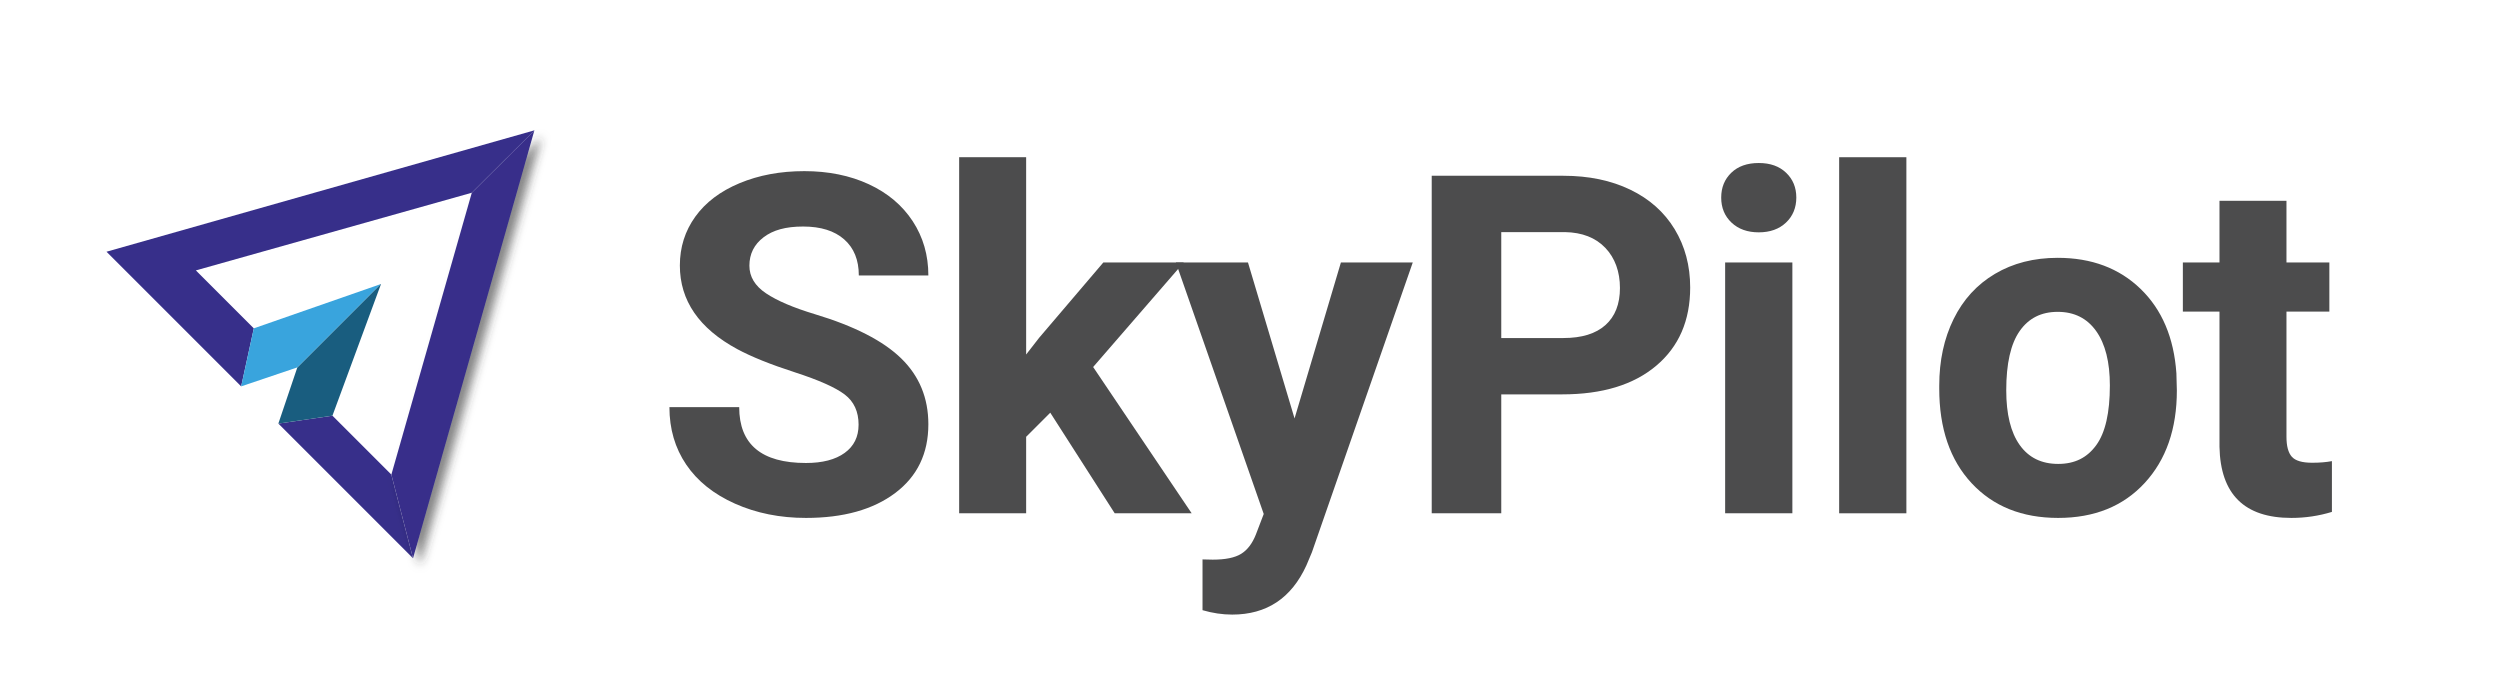
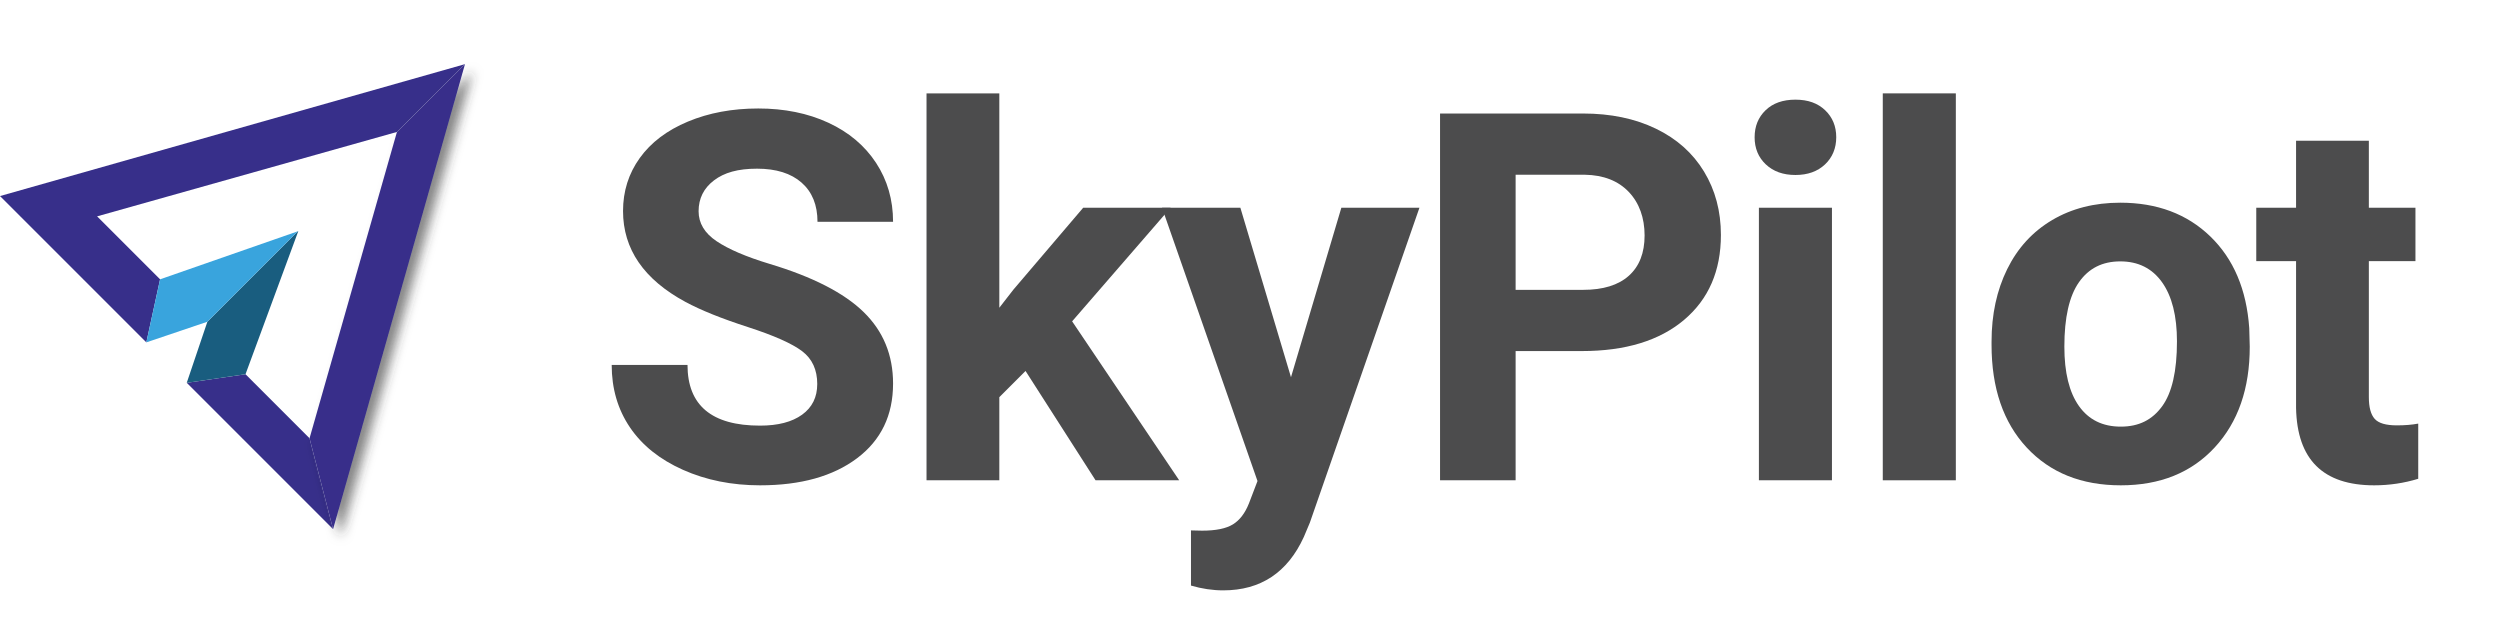
- <svg xmlns="http://www.w3.org/2000/svg" viewBox="0 0 2548.69 702.54">
+ <svg xmlns="http://www.w3.org/2000/svg" viewBox="0 0 2345.46 581.76">
  <defs>
    <style>
      .cls-1 {
        fill: none;
      }

      .cls-2, .cls-3 {
        fill: #372f8a;
      }

      .cls-4 {
        fill: #195d7f;
      }

      .cls-5 {
        fill: #39a4dd;
      }

      .cls-6 {
        fill: #4c4c4d;
      }

      .cls-3 {
        filter: url(#drop-shadow-1);
      }
    </style>
    <filter id="drop-shadow-1" filterUnits="userSpaceOnUse">
      <feOffset dx="7" dy="7" />
      <feGaussianBlur result="blur" stdDeviation="5" />
      <feFlood flood-color="#333" flood-opacity=".6" />
      <feComposite in2="blur" operator="in" />
      <feComposite in="SourceGraphic" />
    </filter>
  </defs>
-   <g id="skypilot-text">
+   <g id="skypilot_text" data-name="skypilot text">
    <g>
-       <path class="cls-6" d="M875.31,433.01c0-13.39-4.73-23.67-14.18-30.84-9.45-7.17-26.47-14.73-51.05-22.69-24.58-7.95-44.04-15.79-58.37-23.51-39.08-21.11-58.61-49.55-58.61-85.31,0-18.59,5.24-35.17,15.72-49.75,10.48-14.57,25.52-25.96,45.14-34.15,19.62-8.19,41.63-12.29,66.05-12.29s46.48,4.45,65.7,13.35c19.22,8.9,34.15,21.47,44.78,37.69,10.63,16.23,15.95,34.66,15.95,55.3h-70.9c0-15.75-4.96-28-14.89-36.75s-23.87-13.12-41.83-13.12-30.8,3.66-40.41,10.99c-9.61,7.33-14.42,16.98-14.42,28.95,0,11.19,5.63,20.56,16.9,28.12,11.26,7.56,27.85,14.65,49.75,21.27,40.33,12.13,69.72,27.18,88.15,45.14s27.65,40.33,27.65,67.12c0,29.78-11.27,53.14-33.79,70.07-22.53,16.94-52.86,25.41-90.99,25.41-26.47,0-50.57-4.84-72.32-14.53s-38.33-22.96-49.75-39.82c-11.42-16.86-17.13-36.39-17.13-58.61h71.13c0,37.97,22.69,56.96,68.06,56.96,16.86,0,30.01-3.43,39.47-10.28s14.18-16.42,14.18-28.71Z" />
-       <path class="cls-6" d="M1070.71,420.72l-24.58,24.58v77.99h-68.3V160.29h68.3v201.12l13.23-17.02,65.46-76.81h82.01l-92.4,106.58,100.44,149.12h-78.46l-65.7-102.57Z" />
-       <path class="cls-6" d="M1319.75,426.63l47.27-159.05h73.26l-102.8,295.41-5.67,13.47c-15.28,33.4-40.49,50.1-75.62,50.1-9.93,0-20.01-1.5-30.25-4.49v-51.76l10.4,.24c12.92,0,22.57-1.97,28.95-5.91,6.38-3.94,11.38-10.48,15.01-19.62l8.04-21.03-89.57-256.42h73.5l47.5,159.05Z" />
-       <path class="cls-6" d="M1530.5,402.05v121.24h-70.9V179.19h134.23c25.84,0,48.57,4.73,68.18,14.18s34.7,22.89,45.26,40.29c10.55,17.41,15.83,37.22,15.83,59.44,0,33.72-11.54,60.3-34.62,79.76-23.08,19.46-55.03,29.19-95.83,29.19h-62.15Zm0-57.43h63.34c18.75,0,33.04-4.41,42.89-13.23,9.84-8.82,14.77-21.42,14.77-37.81s-4.96-30.49-14.89-40.88-23.63-15.75-41.12-16.07h-64.99v108Z" />
-       <path class="cls-6" d="M1754.73,201.41c0-10.24,3.43-18.67,10.28-25.29s16.19-9.93,28-9.93,20.95,3.31,27.89,9.93c6.93,6.62,10.4,15.05,10.4,25.29s-3.51,18.91-10.52,25.52c-7.01,6.62-16.27,9.93-27.77,9.93s-20.76-3.31-27.77-9.93c-7.01-6.62-10.52-15.12-10.52-25.52Zm72.55,321.88h-68.54v-255.71h68.54v255.71Z" />
-       <path class="cls-6" d="M1943.51,523.29h-68.54V160.29h68.54v363Z" />
-       <path class="cls-6" d="M1977.02,393.07c0-25.36,4.88-47.97,14.65-67.83,9.77-19.85,23.83-35.21,42.18-46.08,18.35-10.87,39.66-16.31,63.93-16.31,34.5,0,62.66,10.56,84.49,31.67,21.82,21.11,33.99,49.79,36.51,86.02l.47,17.49c0,39.23-10.95,70.7-32.85,94.41-21.9,23.71-51.28,35.57-88.15,35.57s-66.29-11.82-88.27-35.45-32.97-55.77-32.97-96.42v-3.07Zm68.3,4.85c0,24.3,4.57,42.88,13.71,55.74,9.14,12.86,22.21,19.29,39.23,19.29s29.46-6.35,38.76-19.05c9.29-12.7,13.94-33.02,13.94-60.95,0-23.82-4.65-42.29-13.94-55.39-9.3-13.09-22.37-19.64-39.23-19.64s-29.62,6.51-38.76,19.53c-9.14,13.02-13.71,33.18-13.71,60.47Z" />
-       <path class="cls-6" d="M2331,204.72v62.86h43.72v50.1h-43.72v127.62c0,9.45,1.81,16.23,5.44,20.32,3.62,4.1,10.55,6.14,20.8,6.14,7.56,0,14.26-.55,20.09-1.65v51.76c-13.39,4.1-27.18,6.14-41.36,6.14-47.9,0-72.32-24.18-73.26-72.55v-137.78h-37.34v-50.1h37.34v-62.86h68.3Z" />
+       <path class="cls-6" d="M766.73,360.32c0-13.39-4.73-23.67-14.18-30.84-9.45-7.17-26.47-14.73-51.05-22.69-24.58-7.95-44.04-15.79-58.37-23.51-39.08-21.11-58.61-49.55-58.61-85.31,0-18.59,5.24-35.17,15.72-49.75,10.48-14.57,25.52-25.96,45.14-34.15,19.62-8.19,41.63-12.29,66.05-12.29s46.48,4.45,65.7,13.35c19.22,8.9,34.15,21.47,44.78,37.69,10.63,16.23,15.95,34.66,15.95,55.3h-70.9c0-15.75-4.96-28-14.89-36.75s-23.87-13.12-41.83-13.12-30.8,3.66-40.41,10.99c-9.61,7.33-14.42,16.98-14.42,28.95,0,11.19,5.63,20.56,16.9,28.12,11.26,7.56,27.85,14.65,49.75,21.27,40.33,12.13,69.72,27.18,88.15,45.14s27.65,40.33,27.65,67.12c0,29.78-11.27,53.14-33.79,70.07-22.53,16.94-52.86,25.41-90.99,25.41-26.47,0-50.57-4.84-72.32-14.53s-38.33-22.96-49.75-39.82c-11.42-16.86-17.13-36.39-17.13-58.61h71.13c0,37.97,22.69,56.96,68.06,56.96,16.86,0,30.01-3.43,39.47-10.28s14.18-16.42,14.18-28.71Z" />
+       <path class="cls-6" d="M962.13,348.03l-24.58,24.58v77.99h-68.3V87.6h68.3v201.12l13.23-17.02,65.46-76.81h82.01l-92.4,106.58,100.44,149.12h-78.46l-65.7-102.57Z" />
+       <path class="cls-6" d="M1211.17,353.94l47.27-159.05h73.26l-102.8,295.41-5.67,13.47c-15.28,33.4-40.49,50.1-75.62,50.1-9.93,0-20.01-1.5-30.25-4.49v-51.76l10.4,.24c12.92,0,22.57-1.97,28.95-5.91,6.38-3.94,11.38-10.48,15.01-19.62l8.04-21.03-89.57-256.42h73.5l47.5,159.05Z" />
+       <path class="cls-6" d="M1421.93,329.36v121.24h-70.9V106.5h134.23c25.84,0,48.57,4.73,68.18,14.18s34.7,22.89,45.26,40.29c10.55,17.41,15.83,37.22,15.83,59.44,0,33.72-11.54,60.3-34.62,79.76-23.08,19.46-55.03,29.19-95.83,29.19h-62.15Zm0-57.43h63.34c18.75,0,33.04-4.41,42.89-13.23,9.84-8.82,14.77-21.42,14.77-37.81s-4.96-30.49-14.89-40.88-23.63-15.75-41.12-16.07h-64.99v108Z" />
+       <path class="cls-6" d="M1646.16,128.72c0-10.24,3.43-18.67,10.28-25.29s16.19-9.93,28-9.93,20.95,3.31,27.89,9.93c6.93,6.62,10.4,15.05,10.4,25.29s-3.51,18.91-10.52,25.52c-7.01,6.62-16.27,9.93-27.77,9.93s-20.76-3.31-27.77-9.93c-7.01-6.62-10.52-15.12-10.52-25.52Zm72.55,321.88h-68.54V194.89h68.54v255.71Z" />
+       <path class="cls-6" d="M1834.93,450.6h-68.54V87.6h68.54V450.6Z" />
+       <path class="cls-6" d="M1868.45,320.38c0-25.36,4.88-47.97,14.65-67.83,9.77-19.85,23.83-35.21,42.18-46.08,18.35-10.87,39.66-16.31,63.93-16.31,34.5,0,62.66,10.56,84.49,31.67,21.82,21.11,33.99,49.79,36.51,86.02l.47,17.49c0,39.23-10.95,70.7-32.85,94.41-21.9,23.71-51.28,35.57-88.15,35.57s-66.29-11.82-88.27-35.45-32.97-55.77-32.97-96.42v-3.07Zm68.3,4.85c0,24.3,4.57,42.88,13.71,55.74,9.14,12.86,22.21,19.29,39.23,19.29s29.46-6.35,38.76-19.05c9.29-12.7,13.94-33.02,13.94-60.95,0-23.82-4.65-42.29-13.94-55.39-9.3-13.09-22.37-19.64-39.23-19.64s-29.62,6.51-38.76,19.53c-9.14,13.02-13.71,33.18-13.71,60.47Z" />
+       <path class="cls-6" d="M2222.42,132.03v62.86h43.72v50.1h-43.72v127.62c0,9.45,1.81,16.23,5.44,20.32,3.62,4.1,10.55,6.14,20.8,6.14,7.56,0,14.26-.55,20.09-1.65v51.76c-13.39,4.1-27.18,6.14-41.36,6.14-47.9,0-72.32-24.18-73.26-72.55V244.99h-37.34v-50.1h37.34v-62.86h68.3Z" />
    </g>
  </g>
-   <g id="skypilot-logo">
-     <line class="cls-1" x1="108.58" y1="256.63" x2="544.81" y2="132.87" />
-     <line class="cls-1" x1="199.67" y1="275.66" x2="186.64" y2="234.45" />
-     <line class="cls-1" x1="249.36" y1="392.02" x2="287.29" y2="429.95" />
-     <line class="cls-1" x1="481" y1="196.47" x2="467.97" y2="155.26" />
+   <g id="abstract_paperplane" data-name="abstract paperplane">
+     <line class="cls-1" x1="0" y1="183.94" x2="436.24" y2="60.18" />
+     <line class="cls-1" x1="91.09" y1="202.97" x2="78.06" y2="161.76" />
+     <line class="cls-1" x1="140.79" y1="319.34" x2="178.71" y2="357.26" />
+     <line class="cls-1" x1="372.42" y1="123.78" x2="359.39" y2="82.57" />
    <g>
-       <polygon class="cls-2" points="338.91 423.79 283.78 431.82 421.07 569.12 398.99 483.86 338.91 423.79" />
-       <path class="cls-2" d="M544.81,132.87L108.58,256.63l137.28,137.27,12.9-59.15-59.08-59.08,281.33-79.19s55.86-55.55,63.81-63.6Z" />
-       <path class="cls-3" d="M481,196.47l-82.01,287.39,22.08,85.25,123.75-436.25c-7.95,8.05-63.81,63.6-63.81,63.6Z" />
+       <polygon class="cls-2" points="230.33 351.1 175.2 359.14 312.49 496.43 290.41 411.18 230.33 351.1" />
+       <path class="cls-2" d="M436.24,60.18L0,183.94l137.28,137.27,12.9-59.15-59.08-59.08L372.42,123.78s55.86-55.55,63.81-63.6Z" />
+       <path class="cls-3" d="M372.42,123.78l-82.01,287.39,22.08,85.25L436.24,60.18c-7.95,8.05-63.81,63.6-63.81,63.6Z" />
    </g>
    <g>
-       <polygon class="cls-4" points="303.14 374.54 303.14 374.54 283.78 431.82 338.91 423.79 388.44 289.53 388 289.68 303.14 374.54" />
-       <polygon class="cls-5" points="258.75 334.74 245.85 393.9 303.14 374.54 388 289.68 258.75 334.74" />
+       <polygon class="cls-4" points="194.56 301.85 194.56 301.85 175.2 359.14 230.33 351.1 279.86 216.84 279.42 216.99 194.56 301.85" />
+       <polygon class="cls-5" points="150.18 262.05 137.28 321.21 194.56 301.85 279.42 216.99 150.18 262.05" />
    </g>
  </g>
</svg>
